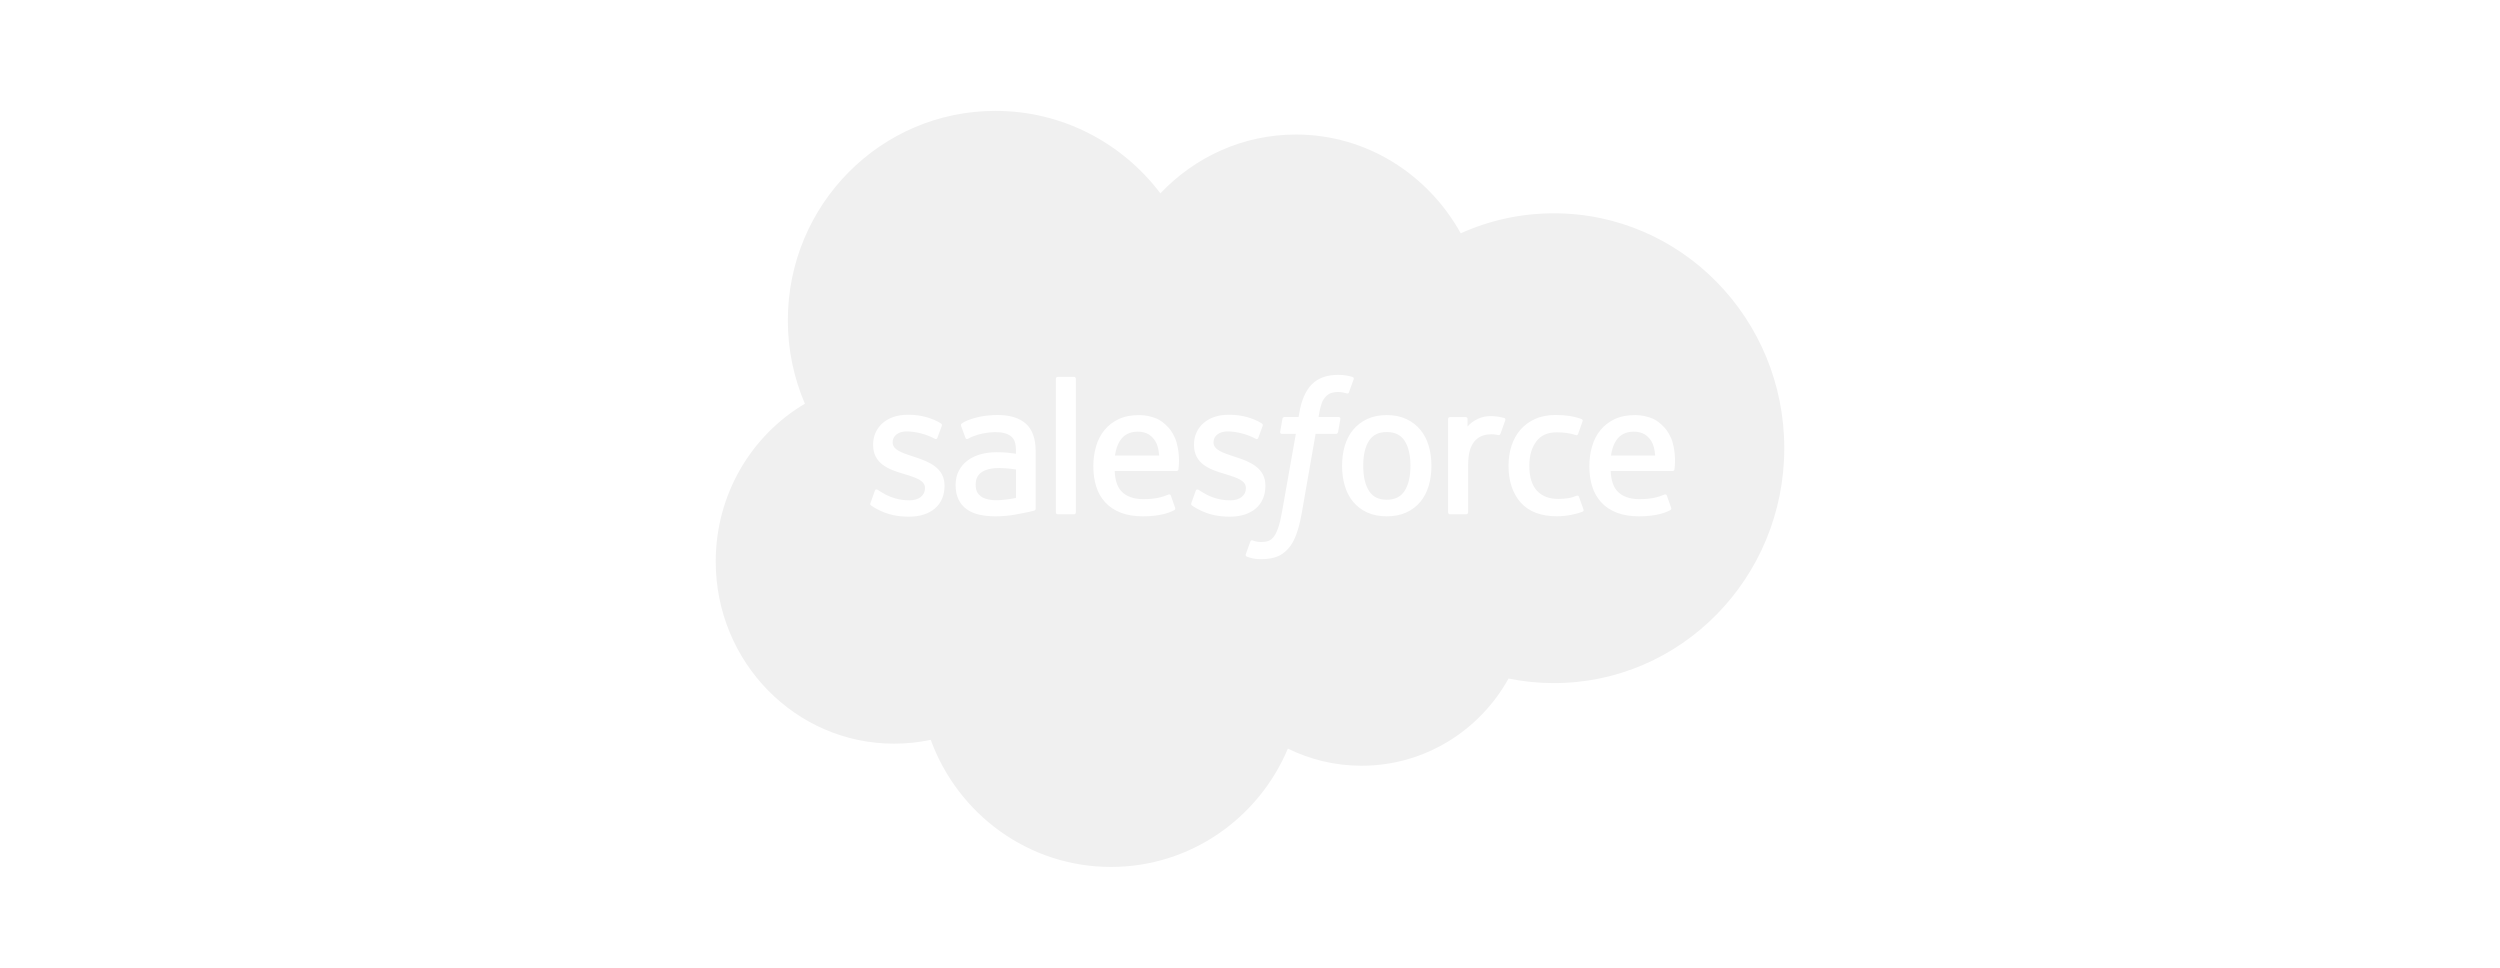
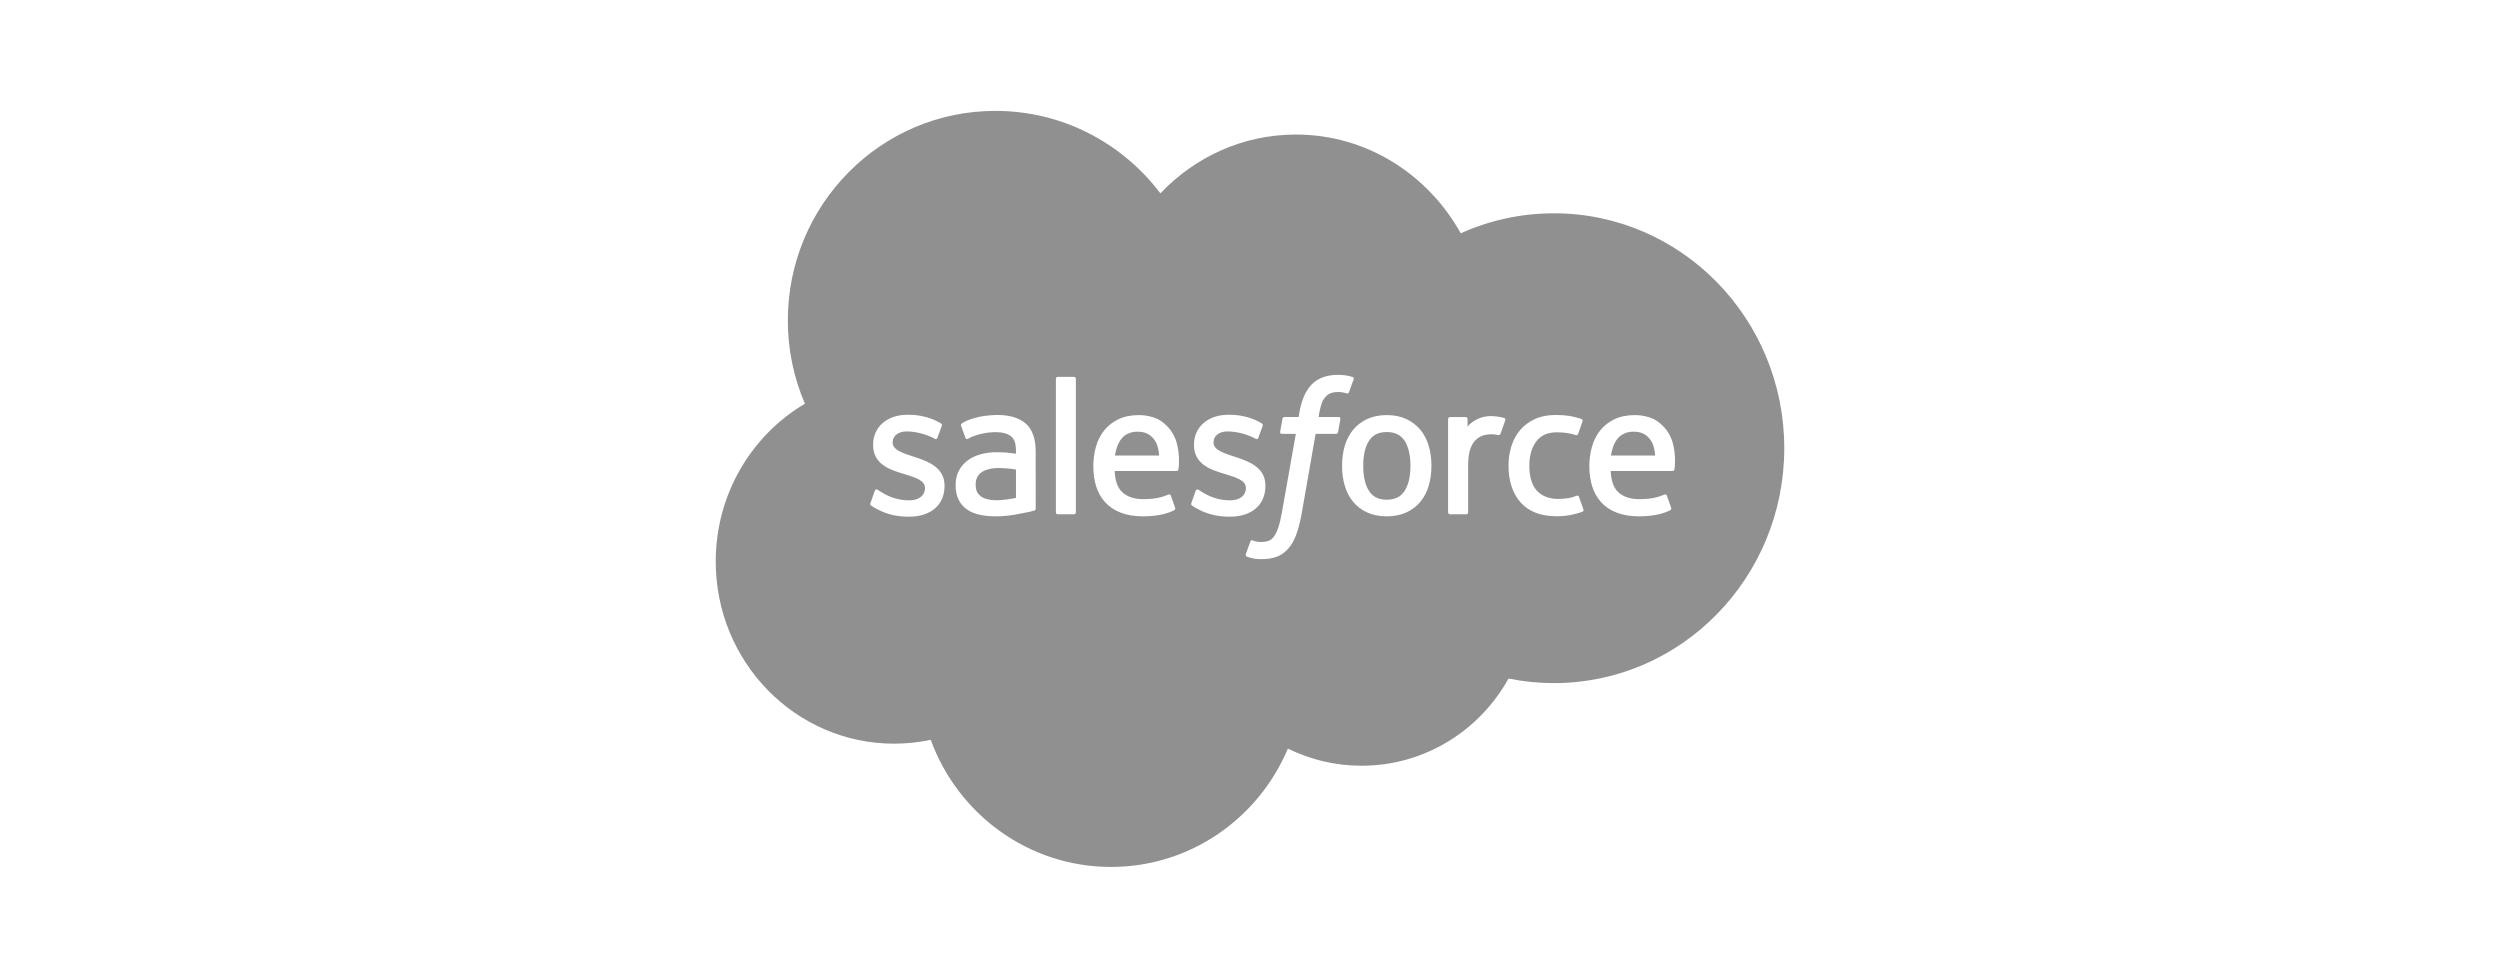
<svg xmlns="http://www.w3.org/2000/svg" width="248" height="96" viewBox="0 0 248 96" fill="none">
-   <path d="M139.333 48.701C139.719 48.108 139.916 47.27 139.916 46.206C139.916 45.144 139.719 44.308 139.334 43.721C138.951 43.142 138.372 42.859 137.566 42.859C136.758 42.859 136.183 43.142 135.807 43.721C135.426 44.308 135.233 45.144 135.233 46.206C135.233 47.27 135.426 48.11 135.807 48.701C136.183 49.288 136.758 49.572 137.566 49.572C138.372 49.572 138.951 49.287 139.333 48.701Z" fill="#F0F0F0" />
-   <path d="M160.307 43.722C160.058 44.105 159.897 44.597 159.811 45.187H164.193C164.149 44.618 164.039 44.105 163.785 43.722C163.403 43.142 162.87 42.822 162.064 42.822C161.257 42.822 160.683 43.141 160.307 43.722Z" fill="#F0F0F0" />
-   <path d="M111.102 43.722C110.853 44.105 110.693 44.597 110.606 45.187H114.987C114.944 44.618 114.833 44.105 114.581 43.722C114.198 43.142 113.665 42.822 112.858 42.822C112.052 42.822 111.478 43.141 111.102 43.722Z" fill="#F0F0F0" />
-   <path d="M96.97 48.886C97.052 49.011 97.085 49.06 97.325 49.254C97.321 49.253 97.876 49.694 99.126 49.617C100.005 49.564 100.786 49.395 100.786 49.395H100.784V46.571C100.784 46.571 99.998 46.439 99.118 46.427C97.864 46.41 97.331 46.877 97.336 46.876C96.966 47.14 96.788 47.532 96.788 48.079C96.788 48.424 96.85 48.695 96.97 48.886Z" fill="#F0F0F0" />
-   <path fill-rule="evenodd" clip-rule="evenodd" d="M128.553 13.346C123.289 13.346 118.529 15.579 115.111 19.18C111.349 14.208 105.417 11 98.741 11C87.371 11 78.153 20.305 78.153 31.783C78.153 34.721 78.758 37.516 79.847 40.048C74.559 43.173 71 49.013 71 55.702C71 65.683 78.921 73.772 88.692 73.772C89.94 73.772 91.155 73.641 92.328 73.389C95.013 80.751 102.007 86 110.214 86C118.095 86 124.856 81.161 127.758 74.261C129.966 75.349 132.445 75.961 135.067 75.961C141.329 75.961 146.784 72.473 149.647 67.311C151.129 67.613 152.637 67.765 154.148 67.764C166.768 67.764 177 57.332 177 44.461C177 31.592 166.768 21.16 154.148 21.16C150.858 21.16 147.731 21.869 144.906 23.145C141.655 17.29 135.55 13.346 128.553 13.346ZM133.566 37.25C133.798 37.294 133.976 37.336 134.173 37.397C134.215 37.413 134.334 37.473 134.286 37.614L133.816 38.917C133.777 39.015 133.75 39.074 133.549 39.013C133.499 38.998 133.425 38.977 133.235 38.935C133.097 38.906 132.915 38.885 132.731 38.885C132.488 38.885 132.266 38.916 132.071 38.98C131.88 39.042 131.707 39.151 131.556 39.303C131.403 39.459 131.222 39.687 131.125 39.966C130.934 40.526 130.841 41.117 130.811 41.306C130.806 41.339 130.802 41.36 130.801 41.367H132.765C132.93 41.367 132.981 41.443 132.966 41.567L132.737 42.858C132.702 43.046 132.531 43.04 132.531 43.04H130.508L129.123 50.957C128.978 51.775 128.796 52.477 128.583 53.042C128.368 53.614 128.143 54.033 127.785 54.433C127.453 54.802 127.079 55.075 126.65 55.232C126.222 55.388 125.706 55.469 125.141 55.469C124.871 55.469 124.583 55.464 124.241 55.383C123.995 55.324 123.861 55.281 123.68 55.217C123.603 55.188 123.542 55.092 123.585 54.968C123.628 54.845 123.991 53.839 124.041 53.706C124.104 53.546 124.263 53.607 124.263 53.607C124.373 53.654 124.45 53.686 124.595 53.715C124.741 53.746 124.939 53.77 125.087 53.77C125.354 53.77 125.599 53.737 125.81 53.665C126.067 53.578 126.215 53.428 126.372 53.227C126.535 53.016 126.667 52.728 126.801 52.343C126.938 51.952 127.062 51.438 127.169 50.812L128.547 43.04H127.189C127.026 43.04 126.973 42.962 126.99 42.84L127.218 41.547C127.254 41.361 127.423 41.367 127.423 41.367H128.818L128.894 40.947C129.102 39.7 129.517 38.752 130.129 38.129C130.744 37.504 131.619 37.186 132.731 37.186C133.049 37.186 133.33 37.208 133.566 37.25ZM106.549 51.017C106.651 51.017 106.725 50.933 106.725 50.829V37.574C106.725 37.47 106.651 37.386 106.549 37.386H104.919C104.817 37.386 104.744 37.47 104.744 37.574V50.829C104.744 50.933 104.817 51.017 104.919 51.017H106.549ZM86.383 50.119C86.351 50.089 86.298 50.038 86.353 49.893L86.782 48.69C86.85 48.483 87.006 48.551 87.068 48.591C87.118 48.621 87.163 48.651 87.209 48.681C87.273 48.723 87.34 48.767 87.427 48.818C88.691 49.626 89.861 49.633 90.228 49.633C91.174 49.633 91.759 49.127 91.759 48.446V48.409C91.759 47.665 90.86 47.386 89.815 47.061L89.58 46.988C88.144 46.573 86.612 45.978 86.612 44.142V44.105C86.612 42.363 88.001 41.148 89.991 41.148L90.208 41.147C91.377 41.147 92.507 41.49 93.323 41.992C93.397 42.038 93.47 42.124 93.429 42.24C93.391 42.347 93.029 43.333 92.987 43.443C92.91 43.649 92.7 43.511 92.7 43.511C91.984 43.111 90.873 42.797 89.937 42.797C89.094 42.797 88.55 43.249 88.55 43.862V43.901C88.55 44.617 89.48 44.923 90.557 45.277L90.744 45.338C92.174 45.795 93.698 46.426 93.698 48.167V48.203C93.698 50.085 92.348 51.255 90.174 51.255C89.106 51.255 88.085 51.085 87.004 50.505C86.962 50.481 86.92 50.457 86.878 50.434L86.877 50.433C86.716 50.342 86.556 50.252 86.399 50.136C86.395 50.13 86.389 50.125 86.383 50.119ZM118.214 50.119C118.183 50.089 118.13 50.038 118.185 49.893L118.614 48.69C118.677 48.493 118.861 48.565 118.901 48.591C118.917 48.601 118.932 48.611 118.947 48.621L118.973 48.638C119.058 48.694 119.139 48.748 119.259 48.818C120.522 49.626 121.693 49.633 122.059 49.633C123.005 49.633 123.592 49.127 123.592 48.446V48.409C123.592 47.666 122.692 47.386 121.648 47.062L121.412 46.988C119.976 46.573 118.443 45.978 118.443 44.142V44.105C118.443 42.363 119.832 41.148 121.822 41.148L122.04 41.147C123.208 41.147 124.338 41.49 125.155 41.992C125.229 42.038 125.301 42.124 125.261 42.24C125.223 42.347 124.86 43.333 124.818 43.443C124.741 43.649 124.531 43.511 124.531 43.511C123.816 43.111 122.704 42.797 121.768 42.797C120.925 42.797 120.382 43.249 120.382 43.862V43.901C120.382 44.617 121.311 44.923 122.388 45.277L122.39 45.277L122.576 45.338C124.006 45.795 125.529 46.426 125.529 48.167V48.203C125.529 50.085 124.179 51.255 122.005 51.255C120.938 51.255 119.917 51.085 118.836 50.505C118.793 50.481 118.751 50.457 118.709 50.433C118.548 50.342 118.388 50.252 118.23 50.136C118.227 50.13 118.221 50.125 118.214 50.119ZM140.905 42.641C141.275 43.088 141.552 43.625 141.731 44.234C141.909 44.84 141.998 45.504 141.998 46.206C141.998 46.909 141.909 47.573 141.731 48.179C141.552 48.788 141.275 49.325 140.905 49.772C140.535 50.221 140.065 50.58 139.511 50.834C138.955 51.089 138.302 51.219 137.566 51.219C136.829 51.219 136.175 51.089 135.62 50.834C135.066 50.58 134.596 50.221 134.226 49.772C133.855 49.324 133.578 48.786 133.399 48.179C133.222 47.574 133.133 46.91 133.133 46.206C133.133 45.503 133.222 44.84 133.399 44.234C133.578 43.627 133.856 43.09 134.225 42.641C134.596 42.192 135.064 41.832 135.62 41.569C136.174 41.308 136.829 41.176 137.566 41.176C138.301 41.176 138.957 41.308 139.511 41.569C140.067 41.832 140.535 42.192 140.905 42.641ZM156.404 49.177C156.404 49.177 156.575 49.109 156.635 49.288L157.081 50.532C157.138 50.686 157.007 50.75 157.007 50.75C156.321 51.024 155.367 51.214 154.437 51.214C152.863 51.214 151.657 50.755 150.853 49.851C150.052 48.951 149.645 47.721 149.645 46.199C149.645 45.495 149.745 44.829 149.941 44.224C150.139 43.616 150.435 43.079 150.825 42.63C151.214 42.181 151.706 41.821 152.286 41.56C152.867 41.297 153.547 41.166 154.31 41.166C154.82 41.166 155.279 41.198 155.672 41.259C156.091 41.323 156.647 41.474 156.883 41.568C156.925 41.584 157.043 41.644 156.994 41.783C156.88 42.115 156.789 42.368 156.693 42.636L156.636 42.795C156.62 42.839 156.604 42.884 156.587 42.93C156.575 42.965 156.562 43.001 156.549 43.038C156.481 43.227 156.337 43.164 156.337 43.164C155.74 42.973 155.169 42.886 154.42 42.886C153.522 42.886 152.848 43.19 152.406 43.782C151.96 44.378 151.713 45.159 151.709 46.199C151.706 47.34 151.987 48.184 152.489 48.706C152.988 49.229 153.686 49.493 154.565 49.493C154.923 49.493 155.256 49.468 155.56 49.421C155.859 49.374 156.14 49.279 156.404 49.177ZM165.135 42.435C165.385 42.707 165.768 43.301 165.922 43.888C166.289 45.194 166.135 46.334 166.108 46.535C166.106 46.55 166.105 46.559 166.104 46.564C166.087 46.723 165.926 46.726 165.926 46.726L159.782 46.72C159.821 47.663 160.043 48.331 160.498 48.786C160.94 49.231 161.647 49.514 162.6 49.516C163.929 49.519 164.566 49.272 165.001 49.104C165.043 49.088 165.083 49.072 165.121 49.058C165.121 49.058 165.292 48.995 165.352 49.165L165.754 50.302C165.836 50.494 165.771 50.562 165.703 50.6C165.318 50.815 164.383 51.215 162.609 51.221C161.747 51.222 160.996 51.097 160.378 50.856C159.756 50.614 159.237 50.266 158.834 49.821C158.429 49.38 158.13 48.848 157.943 48.243C157.757 47.643 157.663 46.976 157.663 46.26C157.663 45.557 157.754 44.89 157.934 44.278C158.112 43.662 158.393 43.121 158.766 42.666C159.139 42.209 159.614 41.843 160.181 41.574C160.745 41.306 161.441 41.176 162.209 41.176C162.867 41.176 163.468 41.319 163.969 41.536C164.353 41.704 164.739 42.005 165.135 42.435ZM115.93 42.435C116.18 42.707 116.561 43.301 116.715 43.888C117.083 45.192 116.93 46.331 116.903 46.534C116.902 46.542 116.901 46.549 116.9 46.554C116.9 46.558 116.899 46.562 116.899 46.564C116.883 46.723 116.721 46.726 116.721 46.726L110.577 46.72C110.616 47.663 110.838 48.331 111.293 48.786C111.735 49.231 112.442 49.514 113.393 49.516C114.725 49.519 115.361 49.273 115.796 49.104C115.838 49.088 115.878 49.072 115.916 49.058C115.916 49.058 116.087 48.995 116.149 49.165L116.549 50.302C116.63 50.494 116.566 50.562 116.498 50.6C116.113 50.815 115.178 51.215 113.404 51.221C112.541 51.222 111.791 51.097 111.173 50.856C110.551 50.614 110.032 50.266 109.629 49.821C109.224 49.38 108.925 48.848 108.738 48.243C108.552 47.643 108.458 46.976 108.458 46.26C108.458 45.557 108.551 44.89 108.729 44.278C108.907 43.662 109.188 43.121 109.561 42.666C109.934 42.209 110.409 41.843 110.976 41.574C111.54 41.306 112.238 41.176 113.003 41.176C113.662 41.176 114.263 41.319 114.764 41.536C115.147 41.704 115.534 42.005 115.93 42.435ZM98.811 44.861C99.197 44.861 99.521 44.872 99.77 44.89C99.77 44.89 100.254 44.934 100.783 45.011V44.748C100.783 43.921 100.612 43.529 100.277 43.269C99.933 43.002 99.423 42.868 98.758 42.868C98.758 42.868 97.263 42.848 96.081 43.498C96.026 43.53 95.98 43.548 95.98 43.548C95.98 43.548 95.833 43.6 95.779 43.448L95.344 42.266C95.278 42.095 95.398 42.019 95.398 42.019C95.951 41.582 97.293 41.32 97.293 41.32C97.737 41.23 98.479 41.166 98.939 41.166C100.167 41.166 101.117 41.454 101.761 42.025C102.409 42.597 102.738 43.521 102.738 44.767L102.741 50.446C102.741 50.446 102.753 50.611 102.601 50.649C102.458 50.688 102.314 50.725 102.171 50.761C101.965 50.808 101.225 50.959 100.623 51.063C100.014 51.168 99.386 51.22 98.757 51.22C98.159 51.22 97.612 51.163 97.13 51.052C96.641 50.941 96.22 50.756 95.879 50.504C95.534 50.252 95.264 49.926 95.077 49.533C94.889 49.142 94.796 48.665 94.796 48.115C94.796 47.575 94.906 47.093 95.124 46.684C95.339 46.277 95.644 45.927 96.014 45.659C96.386 45.391 96.818 45.188 97.298 45.058C97.775 44.928 98.284 44.861 98.811 44.861ZM149.232 41.467C149.273 41.482 149.371 41.549 149.324 41.69C149.267 41.859 148.968 42.71 148.862 42.993C148.823 43.102 148.757 43.175 148.639 43.161C148.639 43.161 148.285 43.078 147.964 43.078C147.74 43.078 147.425 43.106 147.139 43.195C146.86 43.282 146.605 43.436 146.38 43.656C146.156 43.877 145.975 44.185 145.842 44.57C145.706 44.959 145.638 45.579 145.638 46.2V50.828C145.639 50.878 145.619 50.926 145.584 50.962C145.55 50.997 145.502 51.017 145.453 51.018H143.839C143.736 51.018 143.651 50.932 143.651 50.828V41.565C143.651 41.459 143.725 41.376 143.828 41.376H145.403C145.506 41.376 145.58 41.459 145.58 41.565V42.32C145.815 42.001 146.238 41.72 146.618 41.546C147.002 41.373 147.431 41.241 148.202 41.288C148.606 41.314 149.128 41.426 149.232 41.467Z" fill="#F0F0F0" />
+   <path d="M139.333 48.701C139.719 48.108 139.916 47.27 139.916 46.206C139.916 45.144 139.719 44.308 139.334 43.721C138.951 43.142 138.372 42.859 137.566 42.859C136.758 42.859 136.183 43.142 135.807 43.721C135.426 44.308 135.233 45.144 135.233 46.206C135.233 47.27 135.426 48.11 135.807 48.701C136.183 49.288 136.758 49.572 137.566 49.572C138.372 49.572 138.951 49.287 139.333 48.701Z" fill="#909090" />
+   <path d="M160.307 43.722C160.058 44.105 159.897 44.597 159.811 45.187H164.193C164.149 44.618 164.039 44.105 163.785 43.722C163.403 43.142 162.87 42.822 162.064 42.822C161.257 42.822 160.683 43.141 160.307 43.722Z" fill="#909090" />
+   <path d="M111.102 43.722C110.853 44.105 110.693 44.597 110.606 45.187H114.987C114.944 44.618 114.833 44.105 114.581 43.722C114.198 43.142 113.665 42.822 112.858 42.822C112.052 42.822 111.478 43.141 111.102 43.722Z" fill="#909090" />
+   <path d="M96.97 48.886C97.052 49.011 97.085 49.06 97.325 49.254C97.321 49.253 97.876 49.694 99.126 49.617C100.005 49.564 100.786 49.395 100.786 49.395H100.784V46.571C100.784 46.571 99.998 46.439 99.118 46.427C97.864 46.41 97.331 46.877 97.336 46.876C96.966 47.14 96.788 47.532 96.788 48.079C96.788 48.424 96.85 48.695 96.97 48.886Z" fill="#909090" />
+   <path fill-rule="evenodd" clip-rule="evenodd" d="M128.553 13.346C123.289 13.346 118.529 15.579 115.111 19.18C111.349 14.208 105.417 11 98.741 11C87.371 11 78.153 20.305 78.153 31.783C78.153 34.721 78.758 37.516 79.847 40.048C74.559 43.173 71 49.013 71 55.702C71 65.683 78.921 73.772 88.692 73.772C89.94 73.772 91.155 73.641 92.328 73.389C95.013 80.751 102.007 86 110.214 86C118.095 86 124.856 81.161 127.758 74.261C129.966 75.349 132.445 75.961 135.067 75.961C141.328 75.961 146.784 72.473 149.647 67.311C151.129 67.613 152.637 67.765 154.148 67.764C166.768 67.764 177 57.332 177 44.461C177 31.592 166.768 21.16 154.148 21.16C150.858 21.16 147.731 21.869 144.906 23.145C141.655 17.29 135.55 13.346 128.553 13.346ZM133.566 37.25C133.798 37.294 133.976 37.336 134.173 37.397C134.215 37.413 134.334 37.473 134.286 37.614L133.816 38.917C133.777 39.015 133.75 39.074 133.549 39.013C133.499 38.998 133.425 38.977 133.235 38.935C133.097 38.906 132.915 38.885 132.731 38.885C132.488 38.885 132.266 38.916 132.071 38.98C131.88 39.042 131.707 39.151 131.556 39.303C131.403 39.459 131.222 39.687 131.125 39.966C130.934 40.526 130.841 41.117 130.811 41.306C130.806 41.339 130.802 41.36 130.801 41.367H132.765C132.93 41.367 132.981 41.443 132.966 41.567L132.737 42.858C132.702 43.046 132.531 43.04 132.531 43.04H130.508L129.123 50.957C128.978 51.775 128.796 52.477 128.583 53.042C128.368 53.614 128.143 54.033 127.785 54.433C127.453 54.802 127.079 55.075 126.65 55.232C126.222 55.388 125.706 55.469 125.141 55.469C124.871 55.469 124.583 55.464 124.241 55.383C123.995 55.324 123.861 55.281 123.68 55.217C123.603 55.188 123.542 55.092 123.585 54.968C123.628 54.845 123.991 53.839 124.041 53.706C124.104 53.546 124.263 53.607 124.263 53.607C124.373 53.654 124.45 53.686 124.595 53.715C124.741 53.746 124.939 53.77 125.087 53.77C125.354 53.77 125.599 53.737 125.81 53.665C126.067 53.578 126.215 53.428 126.372 53.227C126.535 53.016 126.667 52.728 126.801 52.343C126.938 51.952 127.062 51.438 127.169 50.812L128.547 43.04H127.189C127.026 43.04 126.973 42.962 126.99 42.84L127.218 41.547C127.254 41.361 127.423 41.367 127.423 41.367H128.818L128.894 40.947C129.102 39.7 129.517 38.752 130.129 38.129C130.744 37.504 131.619 37.186 132.731 37.186C133.049 37.186 133.33 37.208 133.566 37.25ZM106.549 51.017C106.651 51.017 106.725 50.933 106.725 50.829V37.574C106.725 37.47 106.651 37.386 106.549 37.386H104.919C104.817 37.386 104.744 37.47 104.744 37.574V50.829C104.744 50.933 104.817 51.017 104.919 51.017H106.549ZM86.383 50.119C86.351 50.089 86.298 50.038 86.353 49.893L86.782 48.69C86.85 48.483 87.006 48.551 87.068 48.591C87.118 48.621 87.163 48.651 87.209 48.681C87.273 48.723 87.34 48.767 87.427 48.818C88.691 49.626 89.861 49.633 90.228 49.633C91.174 49.633 91.759 49.127 91.759 48.446V48.409C91.759 47.665 90.86 47.386 89.815 47.061L89.58 46.988C88.144 46.573 86.612 45.978 86.612 44.142V44.105C86.612 42.363 88.001 41.148 89.991 41.148L90.208 41.147C91.377 41.147 92.507 41.49 93.323 41.992C93.397 42.038 93.47 42.124 93.429 42.24C93.391 42.347 93.029 43.333 92.987 43.443C92.91 43.649 92.7 43.511 92.7 43.511C91.984 43.111 90.873 42.797 89.937 42.797C89.094 42.797 88.55 43.249 88.55 43.862V43.901C88.55 44.617 89.48 44.923 90.557 45.277L90.744 45.338C92.174 45.795 93.698 46.426 93.698 48.167V48.203C93.698 50.085 92.348 51.255 90.174 51.255C89.106 51.255 88.085 51.085 87.004 50.505C86.962 50.481 86.92 50.457 86.878 50.434L86.877 50.433C86.716 50.342 86.556 50.252 86.399 50.136C86.395 50.13 86.389 50.125 86.383 50.119ZM118.214 50.119C118.183 50.089 118.13 50.038 118.185 49.893L118.614 48.69C118.677 48.493 118.861 48.565 118.901 48.591C118.917 48.601 118.932 48.611 118.947 48.621L118.973 48.638C119.058 48.694 119.139 48.748 119.259 48.818C120.522 49.626 121.693 49.633 122.059 49.633C123.005 49.633 123.592 49.127 123.592 48.446V48.409C123.592 47.666 122.692 47.386 121.648 47.062L121.412 46.988C119.976 46.573 118.443 45.978 118.443 44.142V44.105C118.443 42.363 119.832 41.148 121.822 41.148L122.04 41.147C123.208 41.147 124.338 41.49 125.155 41.992C125.229 42.038 125.301 42.124 125.261 42.24C125.223 42.347 124.86 43.333 124.818 43.443C124.741 43.649 124.531 43.511 124.531 43.511C123.816 43.111 122.704 42.797 121.768 42.797C120.925 42.797 120.382 43.249 120.382 43.862V43.901C120.382 44.617 121.311 44.923 122.388 45.277L122.39 45.277L122.576 45.338C124.006 45.795 125.529 46.426 125.529 48.167V48.203C125.529 50.085 124.179 51.255 122.005 51.255C120.938 51.255 119.917 51.085 118.836 50.505C118.793 50.481 118.751 50.457 118.709 50.433C118.548 50.342 118.388 50.252 118.23 50.136C118.227 50.13 118.221 50.125 118.214 50.119ZM140.905 42.641C141.275 43.088 141.552 43.625 141.731 44.234C141.909 44.84 141.998 45.504 141.998 46.206C141.998 46.909 141.909 47.573 141.731 48.179C141.552 48.788 141.275 49.325 140.905 49.772C140.535 50.221 140.065 50.58 139.511 50.834C138.955 51.089 138.302 51.219 137.566 51.219C136.829 51.219 136.175 51.089 135.62 50.834C135.066 50.58 134.596 50.221 134.226 49.772C133.855 49.324 133.578 48.786 133.399 48.179C133.222 47.574 133.133 46.91 133.133 46.206C133.133 45.503 133.222 44.84 133.399 44.234C133.578 43.627 133.856 43.09 134.225 42.641C134.596 42.192 135.064 41.832 135.62 41.569C136.174 41.308 136.829 41.176 137.566 41.176C138.301 41.176 138.957 41.308 139.511 41.569C140.067 41.832 140.535 42.192 140.905 42.641ZM156.404 49.177C156.404 49.177 156.575 49.109 156.635 49.288L157.081 50.532C157.138 50.686 157.007 50.75 157.007 50.75C156.321 51.024 155.367 51.214 154.437 51.214C152.863 51.214 151.657 50.755 150.853 49.851C150.052 48.951 149.645 47.721 149.645 46.199C149.645 45.495 149.745 44.829 149.941 44.224C150.139 43.616 150.435 43.079 150.825 42.63C151.214 42.181 151.706 41.821 152.286 41.56C152.867 41.297 153.547 41.166 154.31 41.166C154.82 41.166 155.279 41.198 155.672 41.259C156.091 41.323 156.647 41.474 156.883 41.568C156.925 41.584 157.043 41.644 156.994 41.783C156.88 42.115 156.789 42.368 156.693 42.636L156.636 42.795C156.62 42.839 156.604 42.884 156.587 42.93C156.575 42.965 156.562 43.001 156.549 43.038C156.481 43.227 156.337 43.164 156.337 43.164C155.74 42.973 155.169 42.886 154.42 42.886C153.522 42.886 152.848 43.19 152.406 43.782C151.96 44.378 151.713 45.159 151.709 46.199C151.706 47.34 151.987 48.184 152.489 48.706C152.988 49.229 153.686 49.493 154.565 49.493C154.923 49.493 155.256 49.468 155.56 49.421C155.859 49.374 156.14 49.279 156.404 49.177ZM165.135 42.435C165.385 42.707 165.768 43.301 165.922 43.888C166.289 45.194 166.135 46.334 166.108 46.535C166.106 46.55 166.105 46.559 166.104 46.564C166.087 46.723 165.926 46.726 165.926 46.726L159.782 46.72C159.821 47.663 160.043 48.331 160.498 48.786C160.94 49.231 161.647 49.514 162.6 49.516C163.929 49.519 164.566 49.272 165.001 49.104C165.043 49.088 165.083 49.072 165.121 49.058C165.121 49.058 165.292 48.995 165.352 49.165L165.754 50.302C165.836 50.494 165.771 50.562 165.703 50.6C165.318 50.815 164.383 51.215 162.609 51.221C161.747 51.222 160.996 51.097 160.378 50.856C159.756 50.614 159.237 50.266 158.834 49.821C158.429 49.38 158.13 48.848 157.943 48.243C157.757 47.643 157.663 46.976 157.663 46.26C157.663 45.557 157.754 44.89 157.934 44.278C158.112 43.662 158.393 43.121 158.766 42.666C159.139 42.209 159.614 41.843 160.181 41.574C160.745 41.306 161.441 41.176 162.209 41.176C162.867 41.176 163.468 41.319 163.969 41.536C164.353 41.704 164.739 42.005 165.135 42.435ZM115.93 42.435C116.18 42.707 116.561 43.301 116.715 43.888C117.083 45.192 116.93 46.331 116.903 46.534C116.902 46.542 116.901 46.549 116.9 46.554C116.9 46.558 116.899 46.562 116.899 46.564C116.883 46.723 116.721 46.726 116.721 46.726L110.577 46.72C110.616 47.663 110.838 48.331 111.293 48.786C111.735 49.231 112.442 49.514 113.393 49.516C114.725 49.519 115.361 49.273 115.796 49.104C115.838 49.088 115.878 49.072 115.916 49.058C115.916 49.058 116.087 48.995 116.149 49.165L116.549 50.302C116.63 50.494 116.566 50.562 116.498 50.6C116.113 50.815 115.178 51.215 113.404 51.221C112.541 51.222 111.791 51.097 111.173 50.856C110.551 50.614 110.032 50.266 109.629 49.821C109.224 49.38 108.925 48.848 108.738 48.243C108.552 47.643 108.458 46.976 108.458 46.26C108.458 45.557 108.551 44.89 108.729 44.278C108.907 43.662 109.188 43.121 109.561 42.666C109.934 42.209 110.409 41.843 110.976 41.574C111.54 41.306 112.238 41.176 113.003 41.176C113.662 41.176 114.263 41.319 114.764 41.536C115.147 41.704 115.534 42.005 115.93 42.435ZM98.811 44.861C99.197 44.861 99.521 44.872 99.77 44.89C99.77 44.89 100.254 44.934 100.783 45.011V44.748C100.783 43.921 100.612 43.529 100.277 43.269C99.933 43.002 99.423 42.868 98.758 42.868C98.758 42.868 97.263 42.848 96.081 43.498C96.026 43.53 95.98 43.548 95.98 43.548C95.98 43.548 95.833 43.6 95.779 43.448L95.344 42.266C95.278 42.095 95.398 42.019 95.398 42.019C95.951 41.582 97.293 41.32 97.293 41.32C97.737 41.23 98.479 41.166 98.939 41.166C100.167 41.166 101.117 41.454 101.761 42.025C102.409 42.597 102.738 43.521 102.738 44.767L102.741 50.446C102.741 50.446 102.753 50.611 102.601 50.649C102.458 50.688 102.314 50.725 102.171 50.761C101.965 50.808 101.225 50.959 100.623 51.063C100.014 51.168 99.386 51.22 98.757 51.22C98.159 51.22 97.612 51.163 97.13 51.052C96.641 50.941 96.22 50.756 95.879 50.504C95.534 50.252 95.264 49.926 95.077 49.533C94.889 49.142 94.796 48.665 94.796 48.115C94.796 47.575 94.906 47.093 95.124 46.684C95.339 46.277 95.644 45.927 96.014 45.659C96.386 45.391 96.818 45.188 97.298 45.058C97.775 44.928 98.284 44.861 98.811 44.861ZM149.232 41.467C149.273 41.482 149.371 41.549 149.324 41.69C149.267 41.859 148.968 42.71 148.862 42.993C148.823 43.102 148.757 43.175 148.639 43.161C148.639 43.161 148.285 43.078 147.964 43.078C147.74 43.078 147.425 43.106 147.139 43.195C146.86 43.282 146.605 43.436 146.38 43.656C146.156 43.877 145.975 44.185 145.842 44.57C145.706 44.959 145.638 45.579 145.638 46.2V50.828C145.639 50.878 145.619 50.926 145.584 50.962C145.55 50.997 145.502 51.017 145.453 51.018H143.839C143.736 51.018 143.651 50.932 143.651 50.828V41.565C143.651 41.459 143.725 41.376 143.828 41.376H145.403C145.506 41.376 145.58 41.459 145.58 41.565V42.32C145.815 42.001 146.238 41.72 146.618 41.546C147.002 41.373 147.431 41.241 148.202 41.288C148.606 41.314 149.128 41.426 149.232 41.467Z" fill="#909090" />
</svg>
